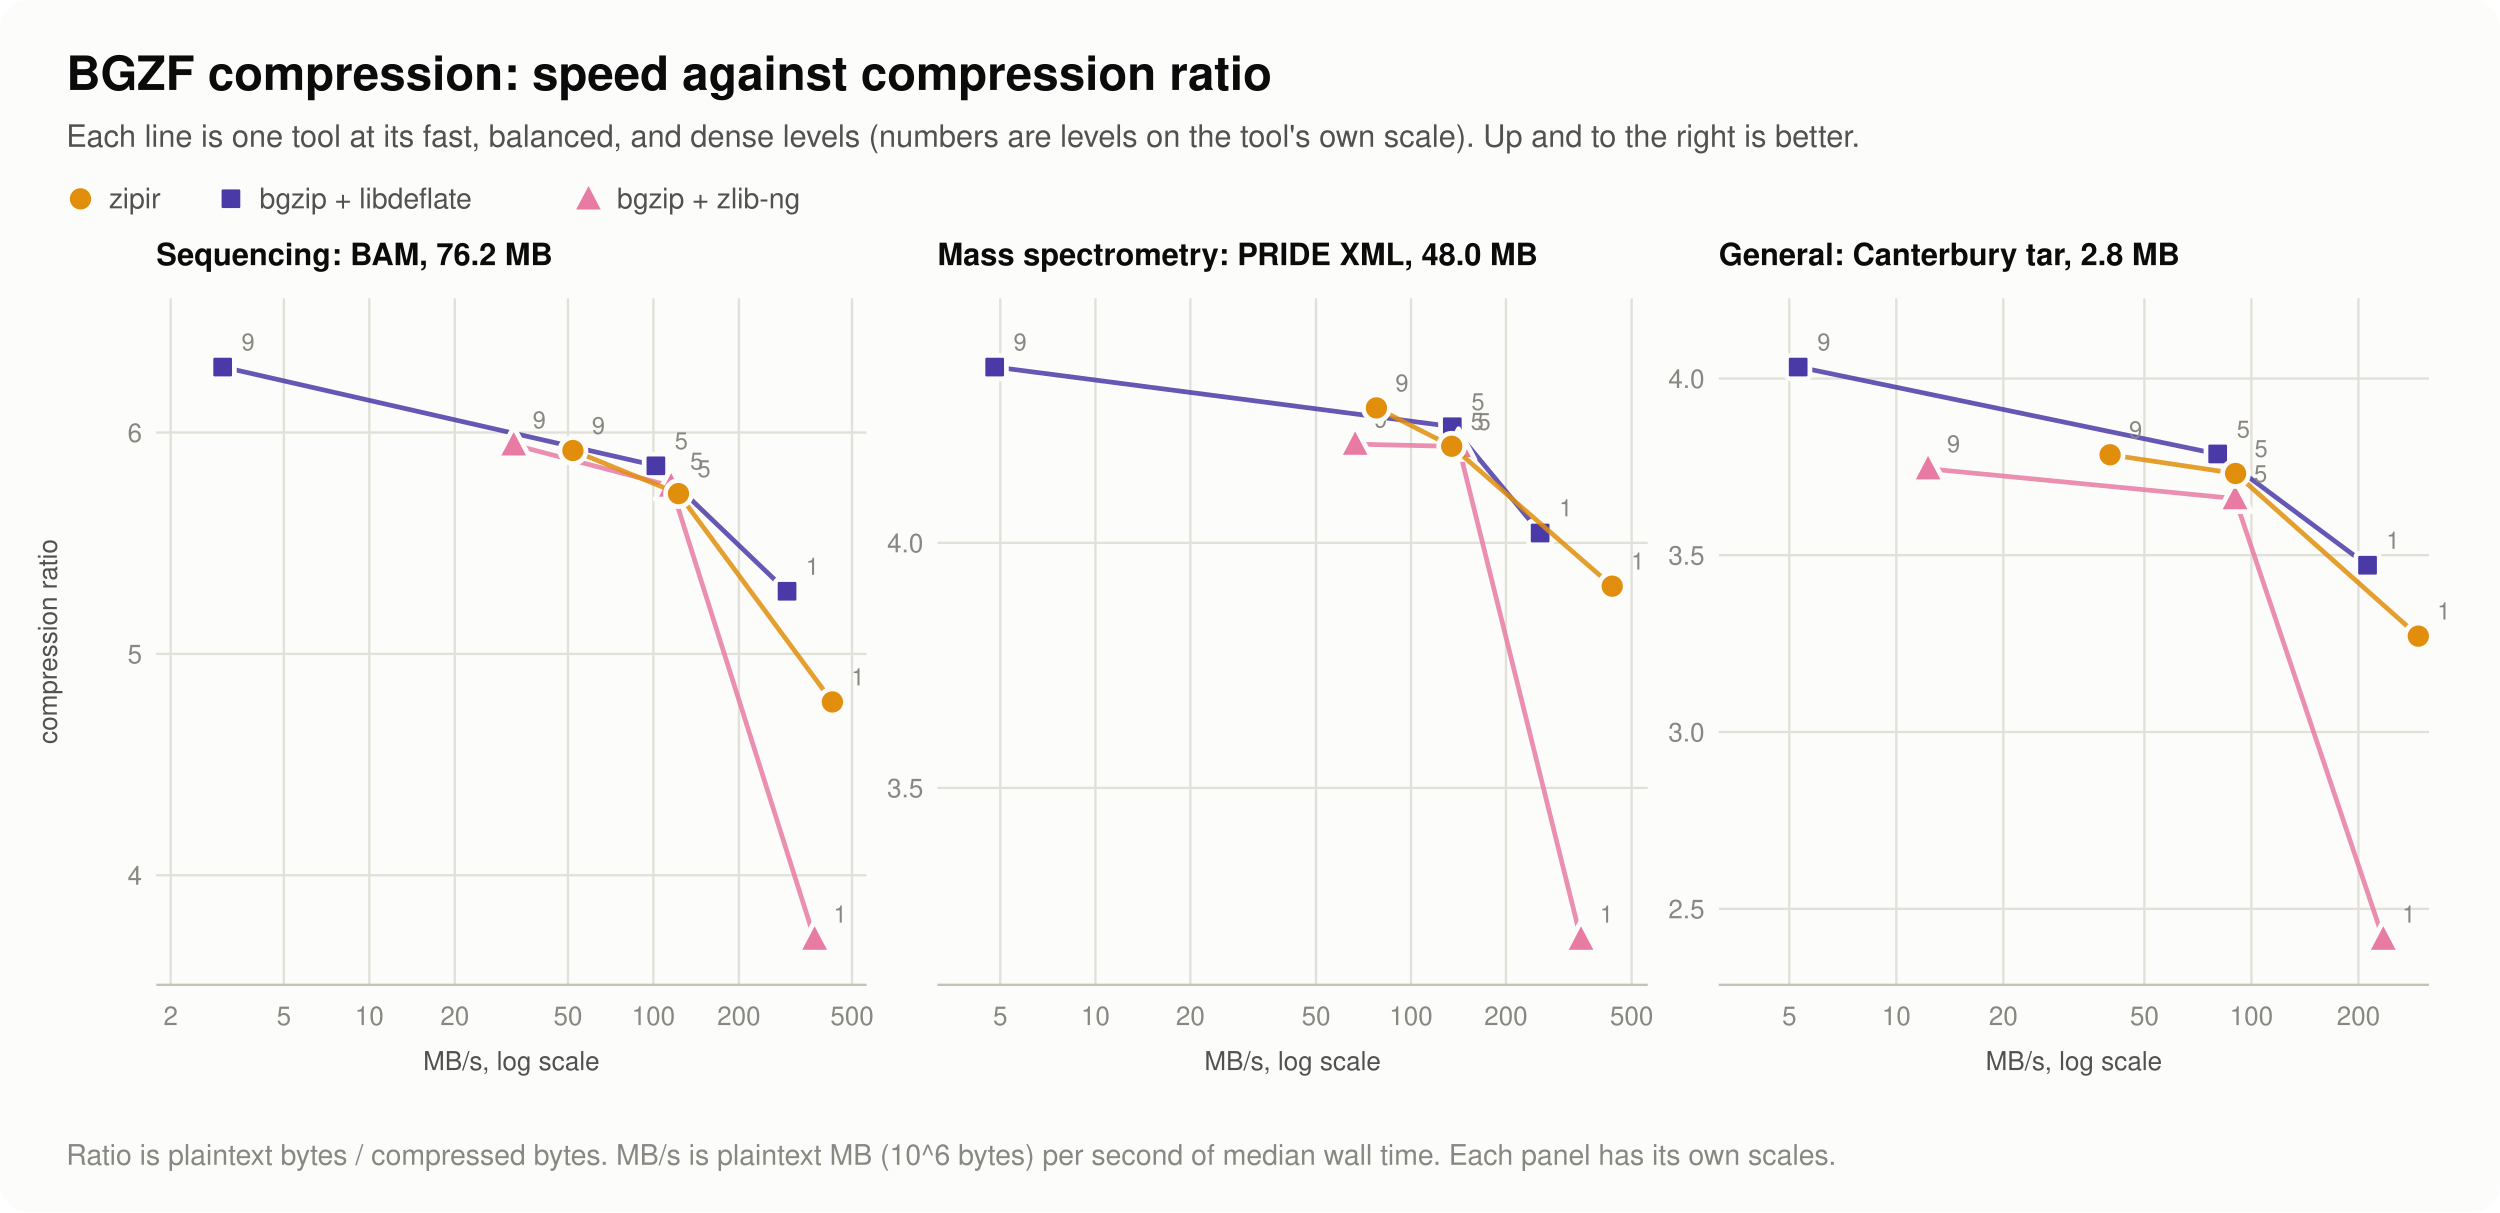
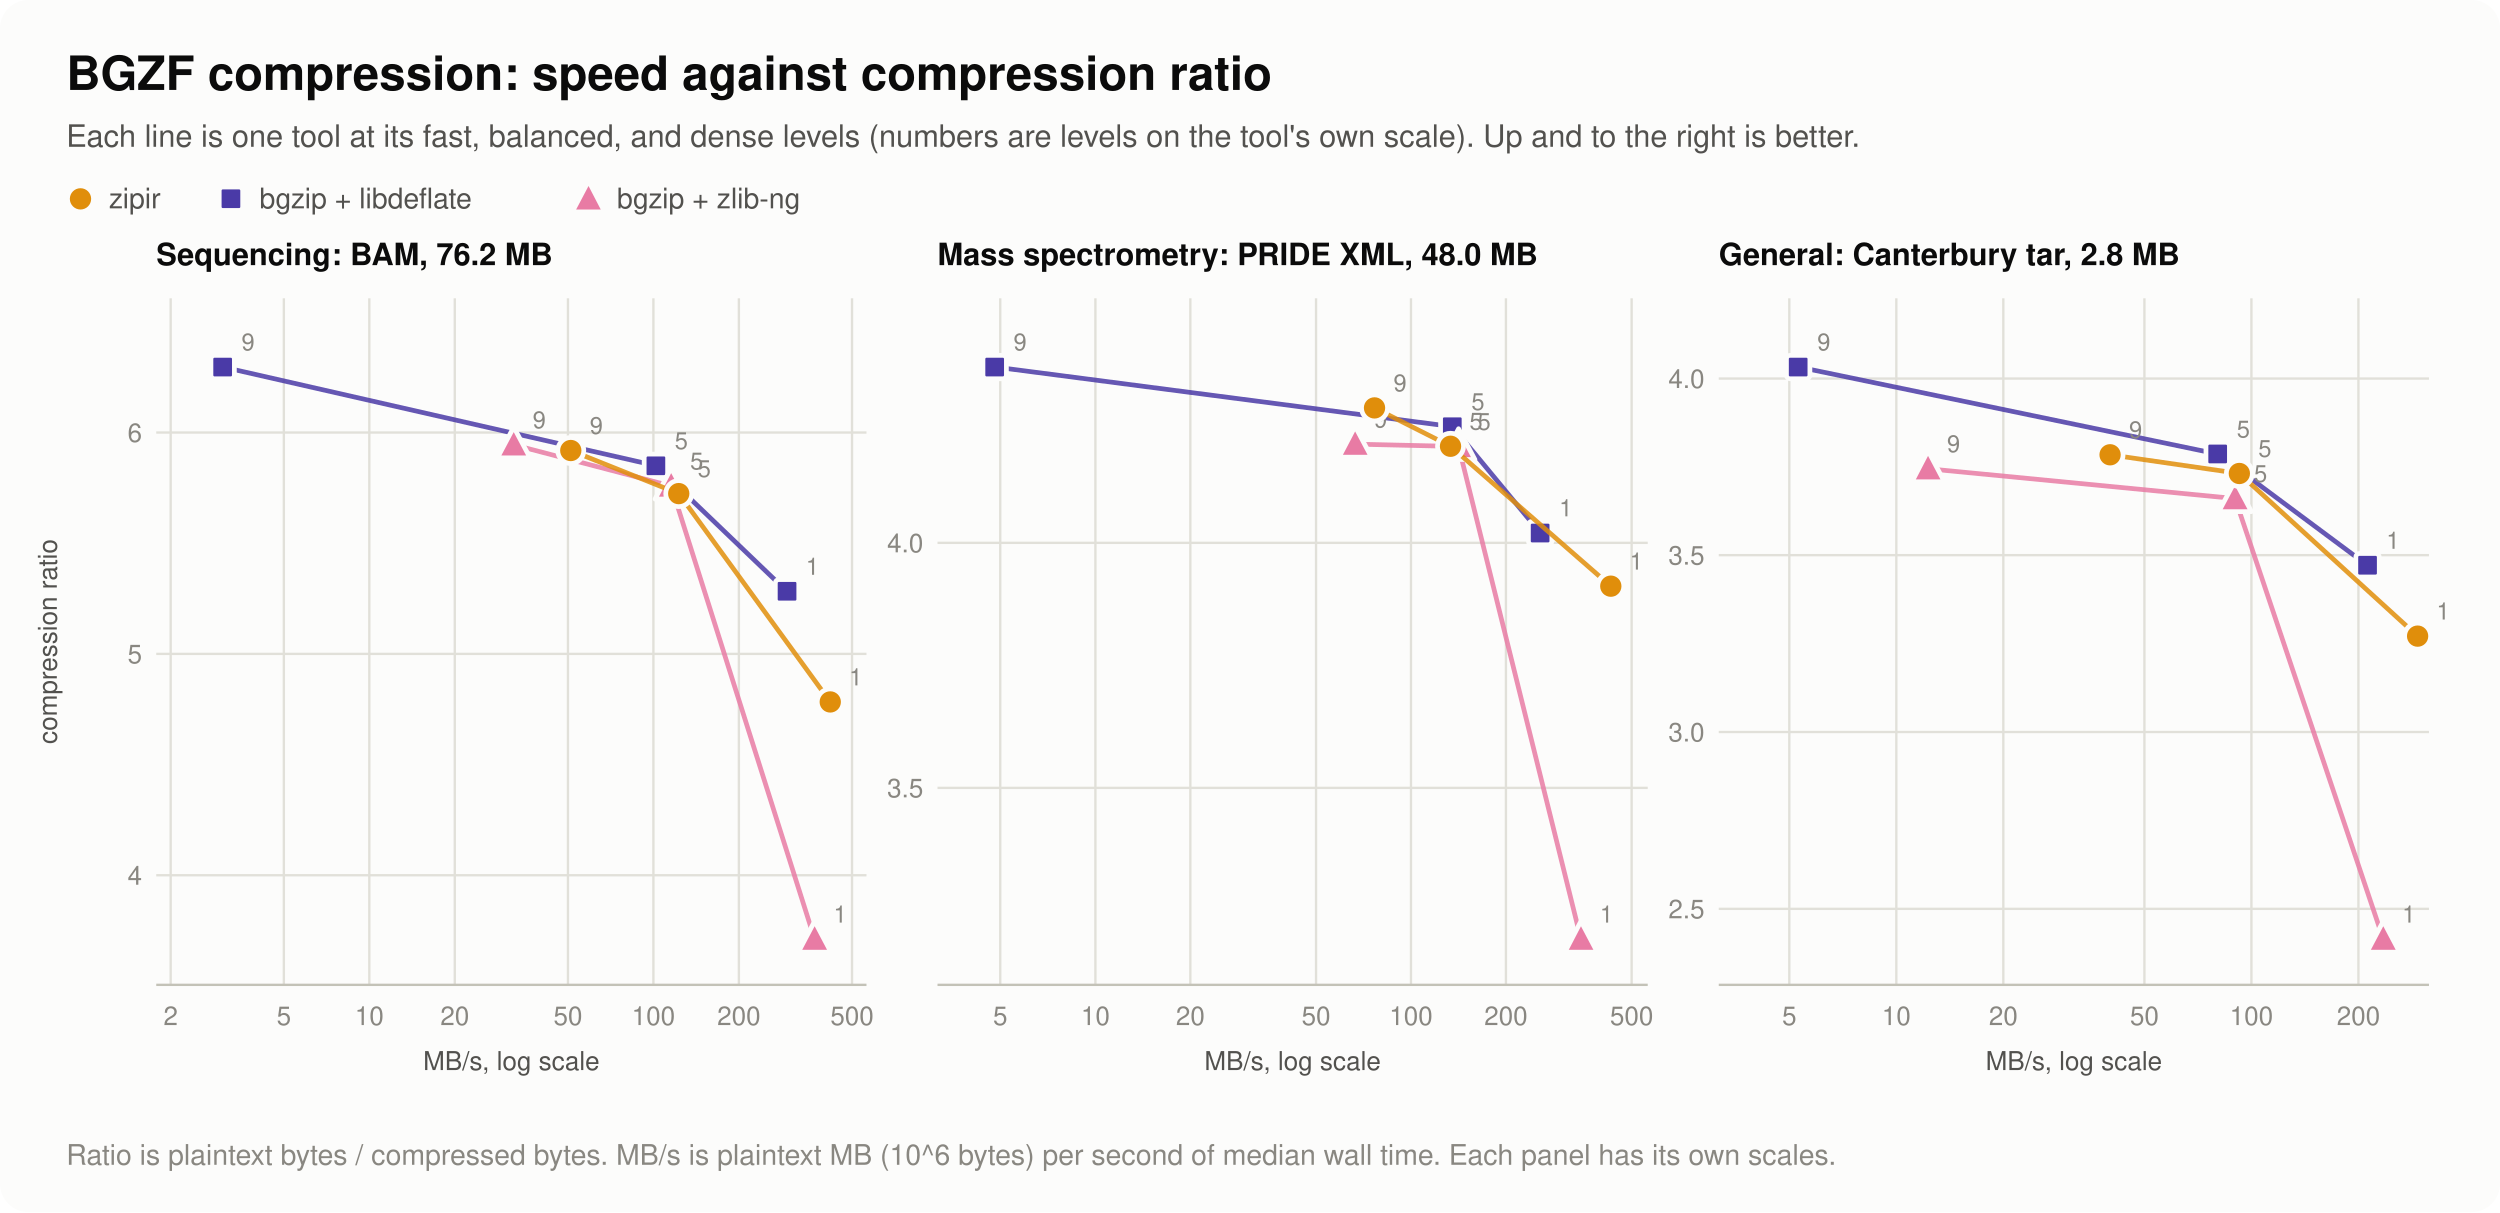
<svg xmlns="http://www.w3.org/2000/svg" viewBox="0 0 1056 512" width="1056" height="512" role="img" font-family="system-ui, -apple-system, &quot;Segoe UI&quot;, Helvetica, Arial, sans-serif">
  <rect width="1056" height="512" rx="12" fill="#fcfcfb" />
  <text x="28.0" y="38.0" font-size="20" fill="#0b0b0b" text-anchor="start" font-weight="650">BGZF compression: speed against compression ratio</text>
  <text x="28.0" y="62.0" font-size="13" fill="#52514e" text-anchor="start" font-weight="400">Each line is one tool at its fast, balanced, and dense levels (numbers are levels on the tool's own scale). Up and to the right is better.</text>
  <circle cx="34.0" cy="84.0" r="5.5" fill="#e08e0b" stroke="#fcfcfb" stroke-width="2" />
  <text x="46.0" y="88.0" font-size="12" fill="#52514e" text-anchor="start" font-weight="400">zipir</text>
  <rect x="92.6" y="79.0" width="9.9" height="9.9" rx="1.5" fill="#4a3aa7" stroke="#fcfcfb" stroke-width="2" />
  <text x="109.6" y="88.0" font-size="12" fill="#52514e" text-anchor="start" font-weight="400">bgzip + libdeflate</text>
  <path d="M248.6,76.4 L255.4,89.5 L241.7,89.5 Z" fill="#e87ba4" stroke="#fcfcfb" stroke-width="2" stroke-linejoin="round" />
  <text x="260.6" y="88.0" font-size="12" fill="#52514e" text-anchor="start" font-weight="400">bgzip + zlib-ng</text>
  <text x="66.0" y="112.0" font-size="13" fill="#0b0b0b" text-anchor="start" font-weight="600">Sequencing: BAM, 76.2 MB</text>
  <line x1="72.1" y1="126.0" x2="72.1" y2="416.0" stroke="#e1e0d9" stroke-width="1" />
  <text x="72.1" y="433.0" font-size="11" fill="#898781" text-anchor="middle" font-weight="400">2</text>
  <line x1="119.9" y1="126.0" x2="119.9" y2="416.0" stroke="#e1e0d9" stroke-width="1" />
  <text x="119.9" y="433.0" font-size="11" fill="#898781" text-anchor="middle" font-weight="400">5</text>
  <line x1="156.0" y1="126.0" x2="156.0" y2="416.0" stroke="#e1e0d9" stroke-width="1" />
  <text x="156.0" y="433.0" font-size="11" fill="#898781" text-anchor="middle" font-weight="400">10</text>
  <line x1="192.1" y1="126.0" x2="192.1" y2="416.0" stroke="#e1e0d9" stroke-width="1" />
  <text x="192.1" y="433.0" font-size="11" fill="#898781" text-anchor="middle" font-weight="400">20</text>
  <line x1="239.9" y1="126.0" x2="239.9" y2="416.0" stroke="#e1e0d9" stroke-width="1" />
  <text x="239.9" y="433.0" font-size="11" fill="#898781" text-anchor="middle" font-weight="400">50</text>
  <line x1="276.0" y1="126.0" x2="276.0" y2="416.0" stroke="#e1e0d9" stroke-width="1" />
  <text x="276.0" y="433.0" font-size="11" fill="#898781" text-anchor="middle" font-weight="400">100</text>
  <line x1="312.1" y1="126.0" x2="312.1" y2="416.0" stroke="#e1e0d9" stroke-width="1" />
  <text x="312.1" y="433.0" font-size="11" fill="#898781" text-anchor="middle" font-weight="400">200</text>
  <line x1="359.9" y1="126.0" x2="359.9" y2="416.0" stroke="#e1e0d9" stroke-width="1" />
  <text x="359.9" y="433.0" font-size="11" fill="#898781" text-anchor="middle" font-weight="400">500</text>
  <line x1="66.0" y1="369.7" x2="366.0" y2="369.7" stroke="#e1e0d9" stroke-width="1" />
  <text x="60.0" y="373.7" font-size="11" fill="#898781" text-anchor="end" font-weight="400">4</text>
  <line x1="66.0" y1="276.2" x2="366.0" y2="276.2" stroke="#e1e0d9" stroke-width="1" />
  <text x="60.0" y="280.2" font-size="11" fill="#898781" text-anchor="end" font-weight="400">5</text>
  <line x1="66.0" y1="182.7" x2="366.0" y2="182.7" stroke="#e1e0d9" stroke-width="1" />
  <text x="60.0" y="186.7" font-size="11" fill="#898781" text-anchor="end" font-weight="400">6</text>
  <line x1="66.0" y1="416.0" x2="366.0" y2="416.0" stroke="#c3c2b7" stroke-width="1" />
  <path d="M332.4,249.8 L277.0,196.7 L94.0,155.0" fill="none" stroke="#4a3aa7" stroke-width="2" stroke-linejoin="round" stroke-linecap="round" opacity="0.85" />
  <rect x="327.5" y="244.8" width="9.9" height="9.9" rx="1.5" fill="#4a3aa7" stroke="#fcfcfb" stroke-width="2" />
  <text x="340.4" y="242.8" font-size="10" fill="#898781" text-anchor="start" font-weight="400">1</text>
  <rect x="272.1" y="191.8" width="9.9" height="9.9" rx="1.5" fill="#4a3aa7" stroke="#fcfcfb" stroke-width="2" />
  <text x="285.0" y="189.7" font-size="10" fill="#898781" text-anchor="start" font-weight="400">5</text>
  <rect x="89.1" y="150.1" width="9.9" height="9.9" rx="1.5" fill="#4a3aa7" stroke="#fcfcfb" stroke-width="2" />
  <text x="102.0" y="148.0" font-size="10" fill="#898781" text-anchor="start" font-weight="400">9</text>
  <path d="M344.1,396.7 L283.5,205.3 L217.0,187.9" fill="none" stroke="#e87ba4" stroke-width="2" stroke-linejoin="round" stroke-linecap="round" opacity="0.85" />
  <path d="M344.1,389.1 L351.0,402.2 L337.2,402.2 Z" fill="#e87ba4" stroke="#fcfcfb" stroke-width="2" stroke-linejoin="round" />
  <text x="352.1" y="389.7" font-size="10" fill="#898781" text-anchor="start" font-weight="400">1</text>
  <path d="M283.5,197.7 L290.4,210.8 L276.7,210.8 Z" fill="#e87ba4" stroke="#fcfcfb" stroke-width="2" stroke-linejoin="round" />
  <text x="291.5" y="198.3" font-size="10" fill="#898781" text-anchor="start" font-weight="400">5</text>
  <path d="M217.0,180.4 L223.9,193.4 L210.1,193.4 Z" fill="#e87ba4" stroke="#fcfcfb" stroke-width="2" stroke-linejoin="round" />
  <text x="225.0" y="180.9" font-size="10" fill="#898781" text-anchor="start" font-weight="400">9</text>
-   <path d="M351.6,296.5 L286.6,208.5 L242.0,190.3" fill="none" stroke="#e08e0b" stroke-width="2" stroke-linejoin="round" stroke-linecap="round" opacity="0.85" />
-   <circle cx="351.6" cy="296.5" r="5.5" fill="#e08e0b" stroke="#fcfcfb" stroke-width="2" />
-   <text x="359.6" y="289.5" font-size="10" fill="#898781" text-anchor="start" font-weight="400">1</text>
-   <circle cx="286.6" cy="208.5" r="5.5" fill="#e08e0b" stroke="#fcfcfb" stroke-width="2" />
-   <text x="294.6" y="201.5" font-size="10" fill="#898781" text-anchor="start" font-weight="400">5</text>
-   <circle cx="242.0" cy="190.3" r="5.5" fill="#e08e0b" stroke="#fcfcfb" stroke-width="2" />
-   <text x="250.0" y="183.3" font-size="10" fill="#898781" text-anchor="start" font-weight="400">9</text>
+   <path d="M350.7,296.5 L286.7,208.5 L241.1,190.3" fill="none" stroke="#e08e0b" stroke-width="2" stroke-linejoin="round" stroke-linecap="round" opacity="0.85" />
+   <circle cx="350.7" cy="296.5" r="5.5" fill="#e08e0b" stroke="#fcfcfb" stroke-width="2" />
+   <text x="358.7" y="289.5" font-size="10" fill="#898781" text-anchor="start" font-weight="400">1</text>
+   <circle cx="286.7" cy="208.5" r="5.5" fill="#e08e0b" stroke="#fcfcfb" stroke-width="2" />
+   <text x="294.7" y="201.5" font-size="10" fill="#898781" text-anchor="start" font-weight="400">5</text>
+   <circle cx="241.1" cy="190.3" r="5.5" fill="#e08e0b" stroke="#fcfcfb" stroke-width="2" />
+   <text x="249.1" y="183.3" font-size="10" fill="#898781" text-anchor="start" font-weight="400">9</text>
  <text x="216.0" y="452.0" font-size="11" fill="#52514e" text-anchor="middle" font-weight="400">MB/s, log scale</text>
  <text x="396.0" y="112.0" font-size="13" fill="#0b0b0b" text-anchor="start" font-weight="600">Mass spectrometry: PRIDE XML, 48.0 MB</text>
  <line x1="422.5" y1="126.0" x2="422.5" y2="416.0" stroke="#e1e0d9" stroke-width="1" />
  <text x="422.5" y="433.0" font-size="11" fill="#898781" text-anchor="middle" font-weight="400">5</text>
  <line x1="462.7" y1="126.0" x2="462.7" y2="416.0" stroke="#e1e0d9" stroke-width="1" />
  <text x="462.7" y="433.0" font-size="11" fill="#898781" text-anchor="middle" font-weight="400">10</text>
  <line x1="502.8" y1="126.0" x2="502.8" y2="416.0" stroke="#e1e0d9" stroke-width="1" />
  <text x="502.8" y="433.0" font-size="11" fill="#898781" text-anchor="middle" font-weight="400">20</text>
  <line x1="555.9" y1="126.0" x2="555.9" y2="416.0" stroke="#e1e0d9" stroke-width="1" />
  <text x="555.9" y="433.0" font-size="11" fill="#898781" text-anchor="middle" font-weight="400">50</text>
  <line x1="596.0" y1="126.0" x2="596.0" y2="416.0" stroke="#e1e0d9" stroke-width="1" />
  <text x="596.0" y="433.0" font-size="11" fill="#898781" text-anchor="middle" font-weight="400">100</text>
  <line x1="636.1" y1="126.0" x2="636.1" y2="416.0" stroke="#e1e0d9" stroke-width="1" />
  <text x="636.1" y="433.0" font-size="11" fill="#898781" text-anchor="middle" font-weight="400">200</text>
  <line x1="689.2" y1="126.0" x2="689.2" y2="416.0" stroke="#e1e0d9" stroke-width="1" />
  <text x="689.2" y="433.0" font-size="11" fill="#898781" text-anchor="middle" font-weight="400">500</text>
  <line x1="396.0" y1="332.8" x2="696.0" y2="332.8" stroke="#e1e0d9" stroke-width="1" />
  <text x="390.0" y="336.8" font-size="11" fill="#898781" text-anchor="end" font-weight="400">3.5</text>
  <line x1="396.0" y1="229.3" x2="696.0" y2="229.3" stroke="#e1e0d9" stroke-width="1" />
  <text x="390.0" y="233.3" font-size="11" fill="#898781" text-anchor="end" font-weight="400">4.0</text>
  <line x1="396.0" y1="416.0" x2="696.0" y2="416.0" stroke="#c3c2b7" stroke-width="1" />
  <path d="M650.6,225.1 L613.5,180.2 L420.1,155.0" fill="none" stroke="#4a3aa7" stroke-width="2" stroke-linejoin="round" stroke-linecap="round" opacity="0.85" />
  <rect x="645.6" y="220.2" width="9.9" height="9.9" rx="1.5" fill="#4a3aa7" stroke="#fcfcfb" stroke-width="2" />
  <text x="658.6" y="218.1" font-size="10" fill="#898781" text-anchor="start" font-weight="400">1</text>
  <rect x="608.5" y="175.3" width="9.9" height="9.9" rx="1.5" fill="#4a3aa7" stroke="#fcfcfb" stroke-width="2" />
  <text x="621.5" y="173.2" font-size="10" fill="#898781" text-anchor="start" font-weight="400">5</text>
  <rect x="415.2" y="150.1" width="9.9" height="9.9" rx="1.5" fill="#4a3aa7" stroke="#fcfcfb" stroke-width="2" />
  <text x="428.1" y="148.0" font-size="10" fill="#898781" text-anchor="start" font-weight="400">9</text>
  <path d="M667.8,396.7 L616.1,188.6 L572.4,187.6" fill="none" stroke="#e87ba4" stroke-width="2" stroke-linejoin="round" stroke-linecap="round" opacity="0.85" />
  <path d="M667.8,389.1 L674.7,402.2 L661.0,402.2 Z" fill="#e87ba4" stroke="#fcfcfb" stroke-width="2" stroke-linejoin="round" />
  <text x="675.8" y="389.7" font-size="10" fill="#898781" text-anchor="start" font-weight="400">1</text>
  <path d="M616.1,181.1 L623.0,194.1 L609.2,194.1 Z" fill="#e87ba4" stroke="#fcfcfb" stroke-width="2" stroke-linejoin="round" />
  <text x="624.1" y="181.6" font-size="10" fill="#898781" text-anchor="start" font-weight="400">5</text>
  <path d="M572.4,180.1 L579.3,193.1 L565.6,193.1 Z" fill="#e87ba4" stroke="#fcfcfb" stroke-width="2" stroke-linejoin="round" />
  <text x="580.4" y="180.6" font-size="10" fill="#898781" text-anchor="start" font-weight="400">9</text>
-   <path d="M681.0,247.6 L613.2,188.5 L581.4,172.3" fill="none" stroke="#e08e0b" stroke-width="2" stroke-linejoin="round" stroke-linecap="round" opacity="0.85" />
-   <circle cx="681.0" cy="247.6" r="5.5" fill="#e08e0b" stroke="#fcfcfb" stroke-width="2" />
-   <text x="689.0" y="240.6" font-size="10" fill="#898781" text-anchor="start" font-weight="400">1</text>
-   <circle cx="613.2" cy="188.5" r="5.5" fill="#e08e0b" stroke="#fcfcfb" stroke-width="2" />
-   <text x="621.2" y="181.5" font-size="10" fill="#898781" text-anchor="start" font-weight="400">5</text>
-   <circle cx="581.4" cy="172.3" r="5.5" fill="#e08e0b" stroke="#fcfcfb" stroke-width="2" />
-   <text x="589.4" y="165.3" font-size="10" fill="#898781" text-anchor="start" font-weight="400">9</text>
+   <path d="M680.4,247.6 L612.7,188.5 L580.6,172.3" fill="none" stroke="#e08e0b" stroke-width="2" stroke-linejoin="round" stroke-linecap="round" opacity="0.85" />
+   <circle cx="680.4" cy="247.6" r="5.5" fill="#e08e0b" stroke="#fcfcfb" stroke-width="2" />
+   <text x="688.4" y="240.6" font-size="10" fill="#898781" text-anchor="start" font-weight="400">1</text>
+   <circle cx="612.7" cy="188.5" r="5.5" fill="#e08e0b" stroke="#fcfcfb" stroke-width="2" />
+   <text x="620.7" y="181.5" font-size="10" fill="#898781" text-anchor="start" font-weight="400">5</text>
+   <circle cx="580.6" cy="172.3" r="5.5" fill="#e08e0b" stroke="#fcfcfb" stroke-width="2" />
+   <text x="588.6" y="165.3" font-size="10" fill="#898781" text-anchor="start" font-weight="400">9</text>
  <text x="546.0" y="452.0" font-size="11" fill="#52514e" text-anchor="middle" font-weight="400">MB/s, log scale</text>
  <text x="726.0" y="112.0" font-size="13" fill="#0b0b0b" text-anchor="start" font-weight="600">General: Canterbury tar, 2.8 MB</text>
  <line x1="755.8" y1="126.0" x2="755.8" y2="416.0" stroke="#e1e0d9" stroke-width="1" />
  <text x="755.8" y="433.0" font-size="11" fill="#898781" text-anchor="middle" font-weight="400">5</text>
  <line x1="801.0" y1="126.0" x2="801.0" y2="416.0" stroke="#e1e0d9" stroke-width="1" />
  <text x="801.0" y="433.0" font-size="11" fill="#898781" text-anchor="middle" font-weight="400">10</text>
  <line x1="846.2" y1="126.0" x2="846.2" y2="416.0" stroke="#e1e0d9" stroke-width="1" />
  <text x="846.2" y="433.0" font-size="11" fill="#898781" text-anchor="middle" font-weight="400">20</text>
  <line x1="905.8" y1="126.0" x2="905.8" y2="416.0" stroke="#e1e0d9" stroke-width="1" />
  <text x="905.8" y="433.0" font-size="11" fill="#898781" text-anchor="middle" font-weight="400">50</text>
  <line x1="951.0" y1="126.0" x2="951.0" y2="416.0" stroke="#e1e0d9" stroke-width="1" />
  <text x="951.0" y="433.0" font-size="11" fill="#898781" text-anchor="middle" font-weight="400">100</text>
  <line x1="996.2" y1="126.0" x2="996.2" y2="416.0" stroke="#e1e0d9" stroke-width="1" />
  <text x="996.2" y="433.0" font-size="11" fill="#898781" text-anchor="middle" font-weight="400">200</text>
  <line x1="726.0" y1="383.9" x2="1026.0" y2="383.9" stroke="#e1e0d9" stroke-width="1" />
  <text x="720.0" y="387.9" font-size="11" fill="#898781" text-anchor="end" font-weight="400">2.5</text>
  <line x1="726.0" y1="309.2" x2="1026.0" y2="309.2" stroke="#e1e0d9" stroke-width="1" />
  <text x="720.0" y="313.2" font-size="11" fill="#898781" text-anchor="end" font-weight="400">3.0</text>
  <line x1="726.0" y1="234.5" x2="1026.0" y2="234.5" stroke="#e1e0d9" stroke-width="1" />
  <text x="720.0" y="238.5" font-size="11" fill="#898781" text-anchor="end" font-weight="400">3.5</text>
  <line x1="726.0" y1="159.9" x2="1026.0" y2="159.9" stroke="#e1e0d9" stroke-width="1" />
  <text x="720.0" y="163.9" font-size="11" fill="#898781" text-anchor="end" font-weight="400">4.0</text>
  <line x1="726.0" y1="416.0" x2="1026.0" y2="416.0" stroke="#c3c2b7" stroke-width="1" />
  <path d="M1000.0,238.8 L936.8,191.8 L759.6,155.0" fill="none" stroke="#4a3aa7" stroke-width="2" stroke-linejoin="round" stroke-linecap="round" opacity="0.85" />
  <rect x="995.1" y="233.8" width="9.9" height="9.9" rx="1.5" fill="#4a3aa7" stroke="#fcfcfb" stroke-width="2" />
  <text x="1008.0" y="231.8" font-size="10" fill="#898781" text-anchor="start" font-weight="400">1</text>
  <rect x="931.8" y="186.8" width="9.9" height="9.9" rx="1.5" fill="#4a3aa7" stroke="#fcfcfb" stroke-width="2" />
  <text x="944.8" y="184.8" font-size="10" fill="#898781" text-anchor="start" font-weight="400">5</text>
  <rect x="754.6" y="150.1" width="9.9" height="9.9" rx="1.5" fill="#4a3aa7" stroke="#fcfcfb" stroke-width="2" />
  <text x="767.6" y="148.0" font-size="10" fill="#898781" text-anchor="start" font-weight="400">9</text>
  <path d="M1006.7,396.7 L944.1,210.6 L814.4,198.0" fill="none" stroke="#e87ba4" stroke-width="2" stroke-linejoin="round" stroke-linecap="round" opacity="0.85" />
  <path d="M1006.7,389.1 L1013.6,402.2 L999.8,402.2 Z" fill="#e87ba4" stroke="#fcfcfb" stroke-width="2" stroke-linejoin="round" />
  <text x="1014.7" y="389.7" font-size="10" fill="#898781" text-anchor="start" font-weight="400">1</text>
  <path d="M944.1,203.1 L951.0,216.1 L937.2,216.1 Z" fill="#e87ba4" stroke="#fcfcfb" stroke-width="2" stroke-linejoin="round" />
  <text x="952.1" y="203.6" font-size="10" fill="#898781" text-anchor="start" font-weight="400">5</text>
  <path d="M814.4,190.4 L821.3,203.5 L807.6,203.5 Z" fill="#e87ba4" stroke="#fcfcfb" stroke-width="2" stroke-linejoin="round" />
  <text x="822.4" y="191.0" font-size="10" fill="#898781" text-anchor="start" font-weight="400">9</text>
-   <path d="M1021.5,268.7 L944.3,200.0 L891.3,192.1" fill="none" stroke="#e08e0b" stroke-width="2" stroke-linejoin="round" stroke-linecap="round" opacity="0.85" />
-   <circle cx="1021.5" cy="268.7" r="5.5" fill="#e08e0b" stroke="#fcfcfb" stroke-width="2" />
-   <text x="1029.5" y="261.7" font-size="10" fill="#898781" text-anchor="start" font-weight="400">1</text>
-   <circle cx="944.3" cy="200.0" r="5.5" fill="#e08e0b" stroke="#fcfcfb" stroke-width="2" />
-   <text x="952.3" y="193.0" font-size="10" fill="#898781" text-anchor="start" font-weight="400">5</text>
+   <path d="M1021.2,268.7 L945.9,200.0 L891.3,192.1" fill="none" stroke="#e08e0b" stroke-width="2" stroke-linejoin="round" stroke-linecap="round" opacity="0.85" />
+   <circle cx="1021.2" cy="268.7" r="5.5" fill="#e08e0b" stroke="#fcfcfb" stroke-width="2" />
+   <text x="1029.2" y="261.7" font-size="10" fill="#898781" text-anchor="start" font-weight="400">1</text>
+   <circle cx="945.9" cy="200.0" r="5.5" fill="#e08e0b" stroke="#fcfcfb" stroke-width="2" />
+   <text x="953.9" y="193.0" font-size="10" fill="#898781" text-anchor="start" font-weight="400">5</text>
  <circle cx="891.3" cy="192.1" r="5.5" fill="#e08e0b" stroke="#fcfcfb" stroke-width="2" />
  <text x="899.3" y="185.1" font-size="10" fill="#898781" text-anchor="start" font-weight="400">9</text>
  <text x="876.0" y="452.0" font-size="11" fill="#52514e" text-anchor="middle" font-weight="400">MB/s, log scale</text>
  <text x="24.0" y="271.0" font-size="11" fill="#52514e" text-anchor="middle" font-weight="400" transform="rotate(-90 24 271.0)">compression ratio</text>
  <text x="28.0" y="492.0" font-size="12" fill="#898781" text-anchor="start" font-weight="400">Ratio is plaintext bytes / compressed bytes. MB/s is plaintext MB (10^6 bytes) per second of median wall time. Each panel has its own scales.</text>
</svg>
